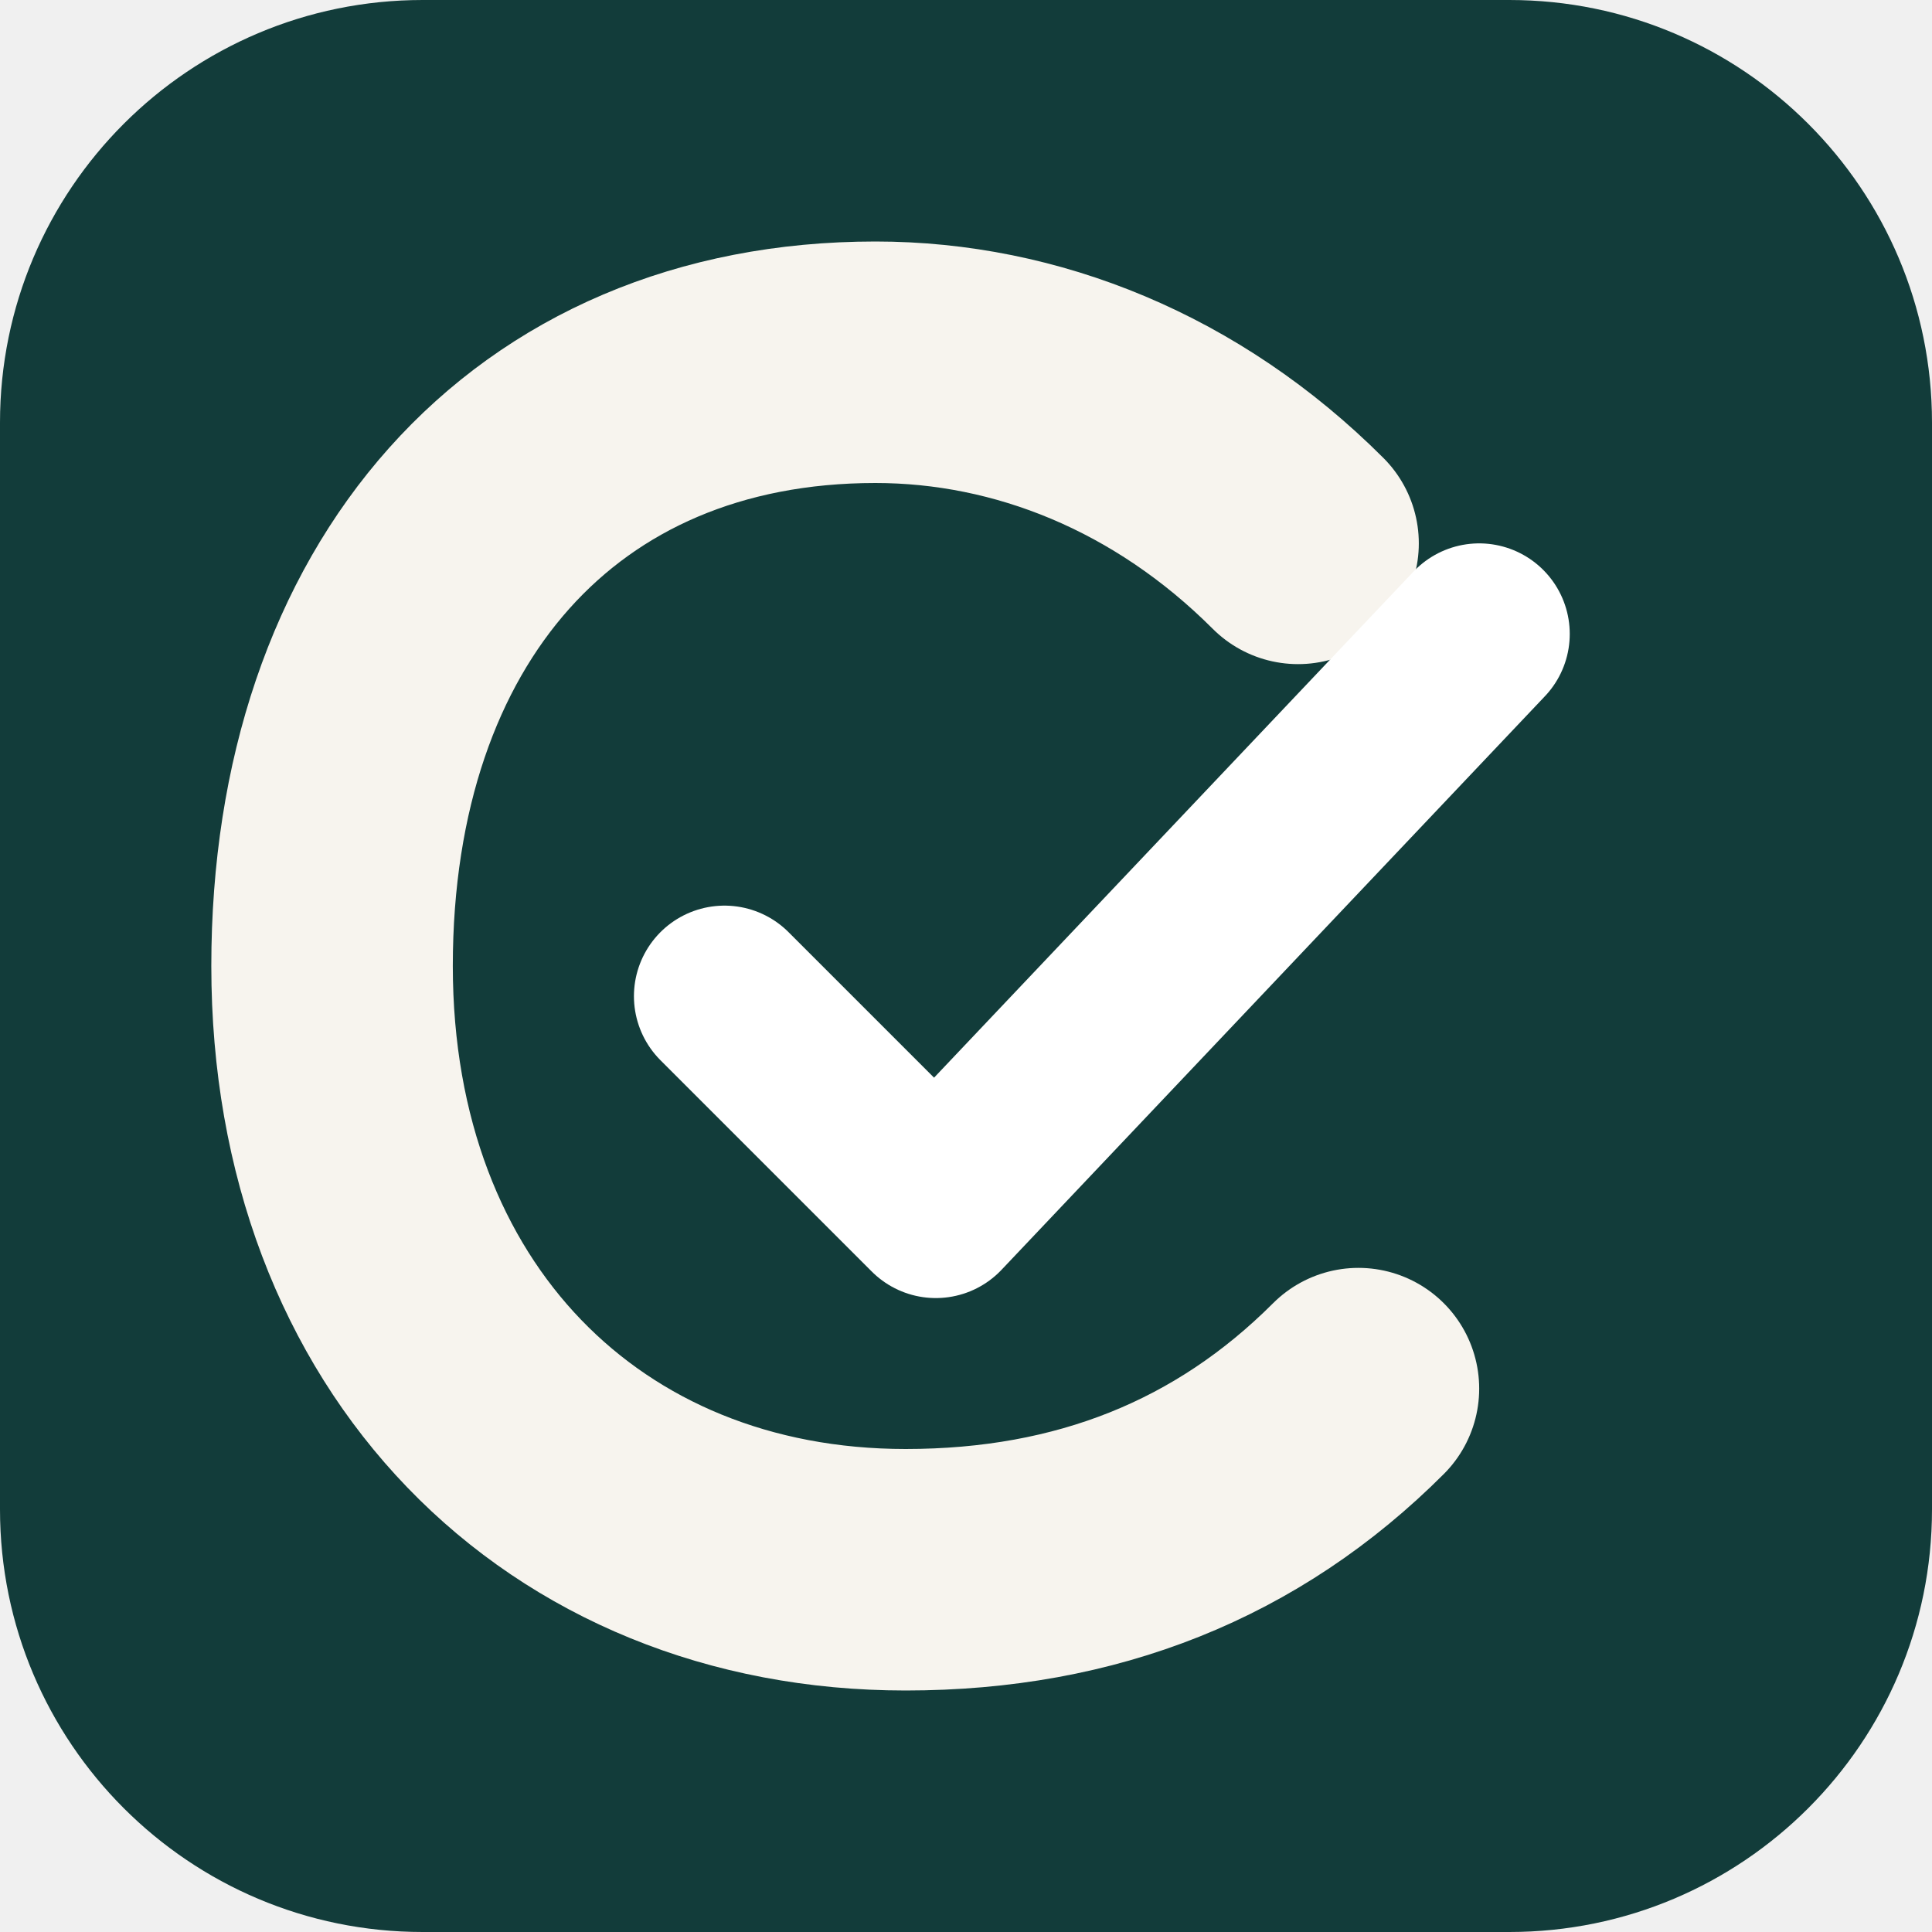
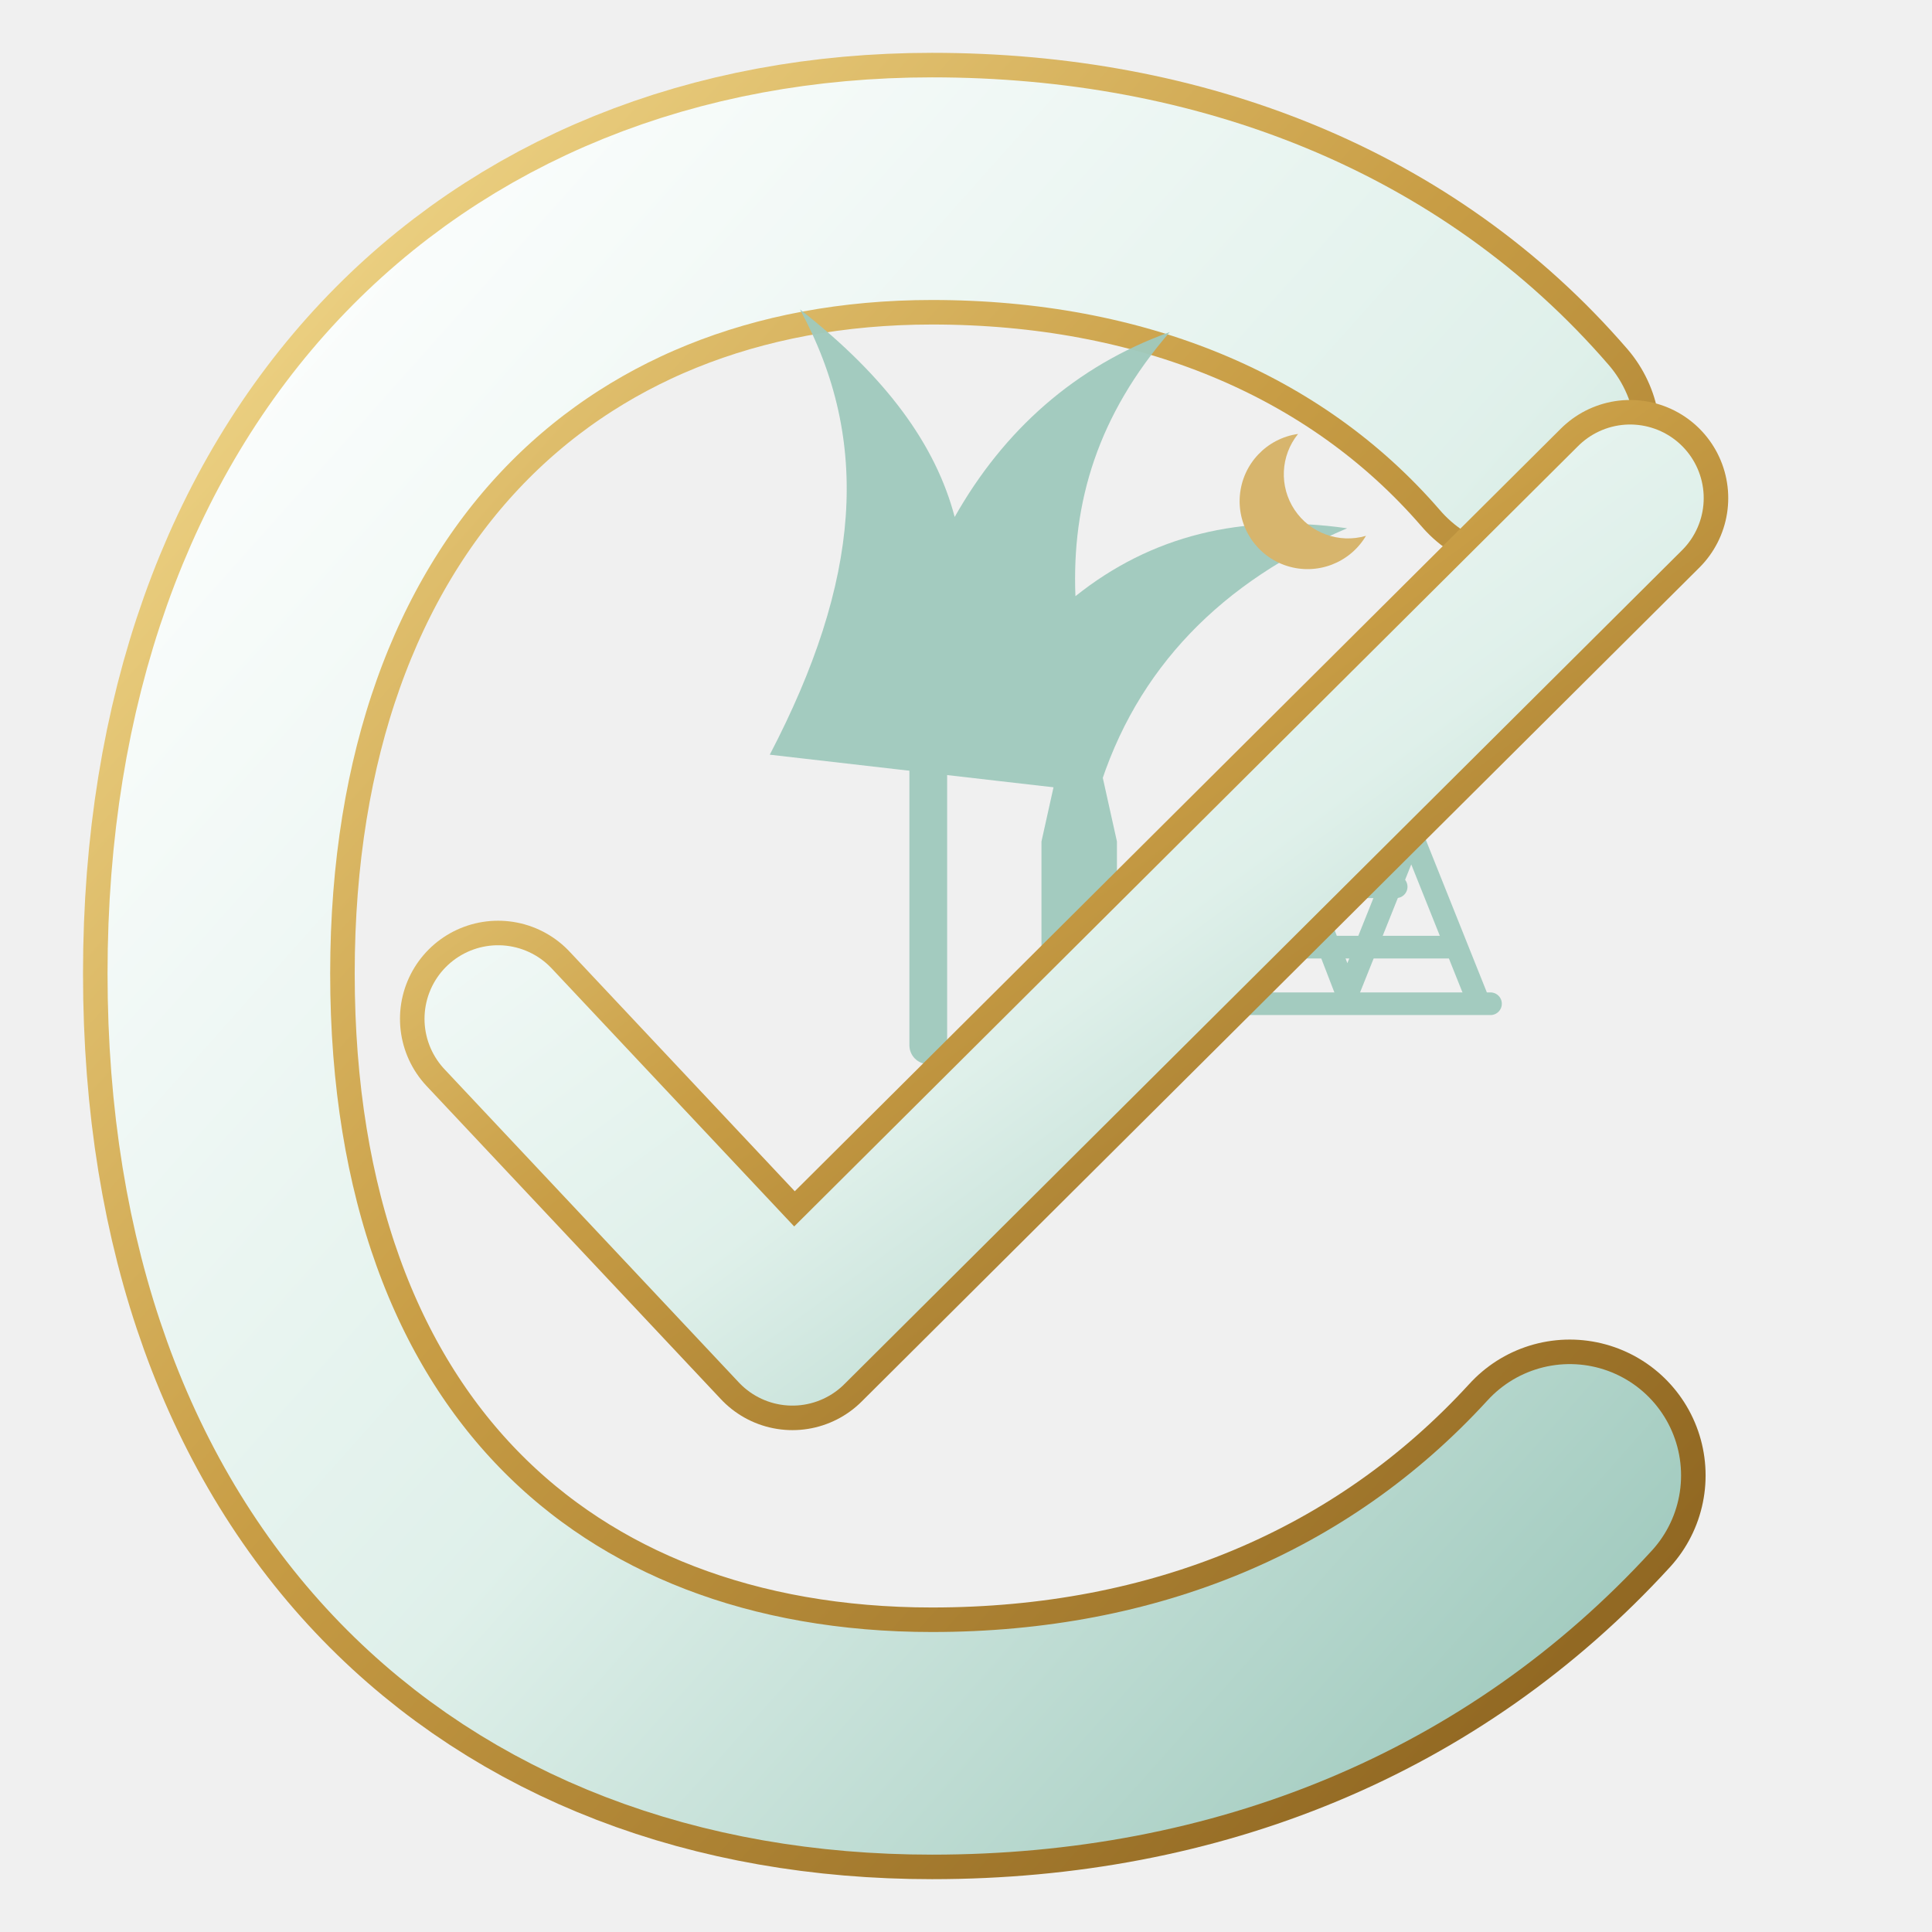
<svg xmlns="http://www.w3.org/2000/svg" viewBox="0 0 512 512" role="img" aria-labelledby="title desc">
-   <rect width="512" height="512" rx="112" fill="#123C3A" />
-   <path d="M344 144C312 112 272 96 232 96C144 96 88 160 88 256C88 352 152 416 240 416C288 416 328 400 360 368" fill="none" stroke="#F7F4EE" stroke-width="64" stroke-linecap="round" />
-   <path d="M192 264L248 320L392 168" fill="none" stroke="#FFFFFF" stroke-width="48" stroke-linecap="round" stroke-linejoin="round" />
+   <defs>
+     <linearGradient id="light" x1="0" y1="0" x2="1" y2="1">
+       <stop offset="0" stop-color="#ffffff" />
+       <stop offset=".55" stop-color="#dff0ea" />
+       <stop offset="1" stop-color="#9fc9bd" />
+     </linearGradient>
+     <linearGradient id="gold" x1="0" y1="0" x2="1" y2="1">
+       <stop offset="0" stop-color="#f1d88b" />
+       <stop offset=".45" stop-color="#c89d45" />
+       <stop offset="1" stop-color="#8f6621" />
+     </linearGradient>
+   </defs>
+   <path d="M404 116C366 72 310 50 247 50 137 50 58 127 58 258c0 132 79 204 189 204 67 0 126-24 169-71" fill="none" stroke="url(#gold)" stroke-width="72" stroke-linecap="round" />
+   <path d="M404 116C366 72 310 50 247 50 137 50 58 127 58 258c0 132 79 204 189 204 67 0 126-24 169-71" fill="none" stroke="url(#light)" stroke-width="59" stroke-linecap="round" />
+   <g fill="#9fc9bd" opacity=".95">
+     <path d="M204 200c24-46 27-83 8-118 23 18 36 36 41 55 13-23 32-40 57-49-19 22-26 45-25 70 20-16 44-22 72-18-33 14-56 37-66 70z" />
+     <rect x="241" y="178" width="10" height="104" rx="5" />
+     <path d="M302 266h93M312 251h72M324 235h46" fill="none" stroke="#9fc9bd" stroke-width="6" stroke-linecap="round" />
+     <path d="M314 266l22-57 22 57M356 266l18-45 18 45" fill="none" stroke="#9fc9bd" stroke-width="6" />
+     <path d="M276 223h20v56h-20zM286 178l10 45h-20z" />
+   </g>
+   <path d="M132 270l78 83L432 132" fill="none" stroke="url(#gold)" stroke-width="52" stroke-linecap="round" stroke-linejoin="round" />
+   <path d="M132 270l78 83L432 132" fill="none" stroke="url(#light)" stroke-width="39" stroke-linecap="round" stroke-linejoin="round" />
+   <path d="M344 115a18 18 0 1 0 18 27 17 17 0 0 1-18-27z" fill="#d7b56d" />
</svg>
